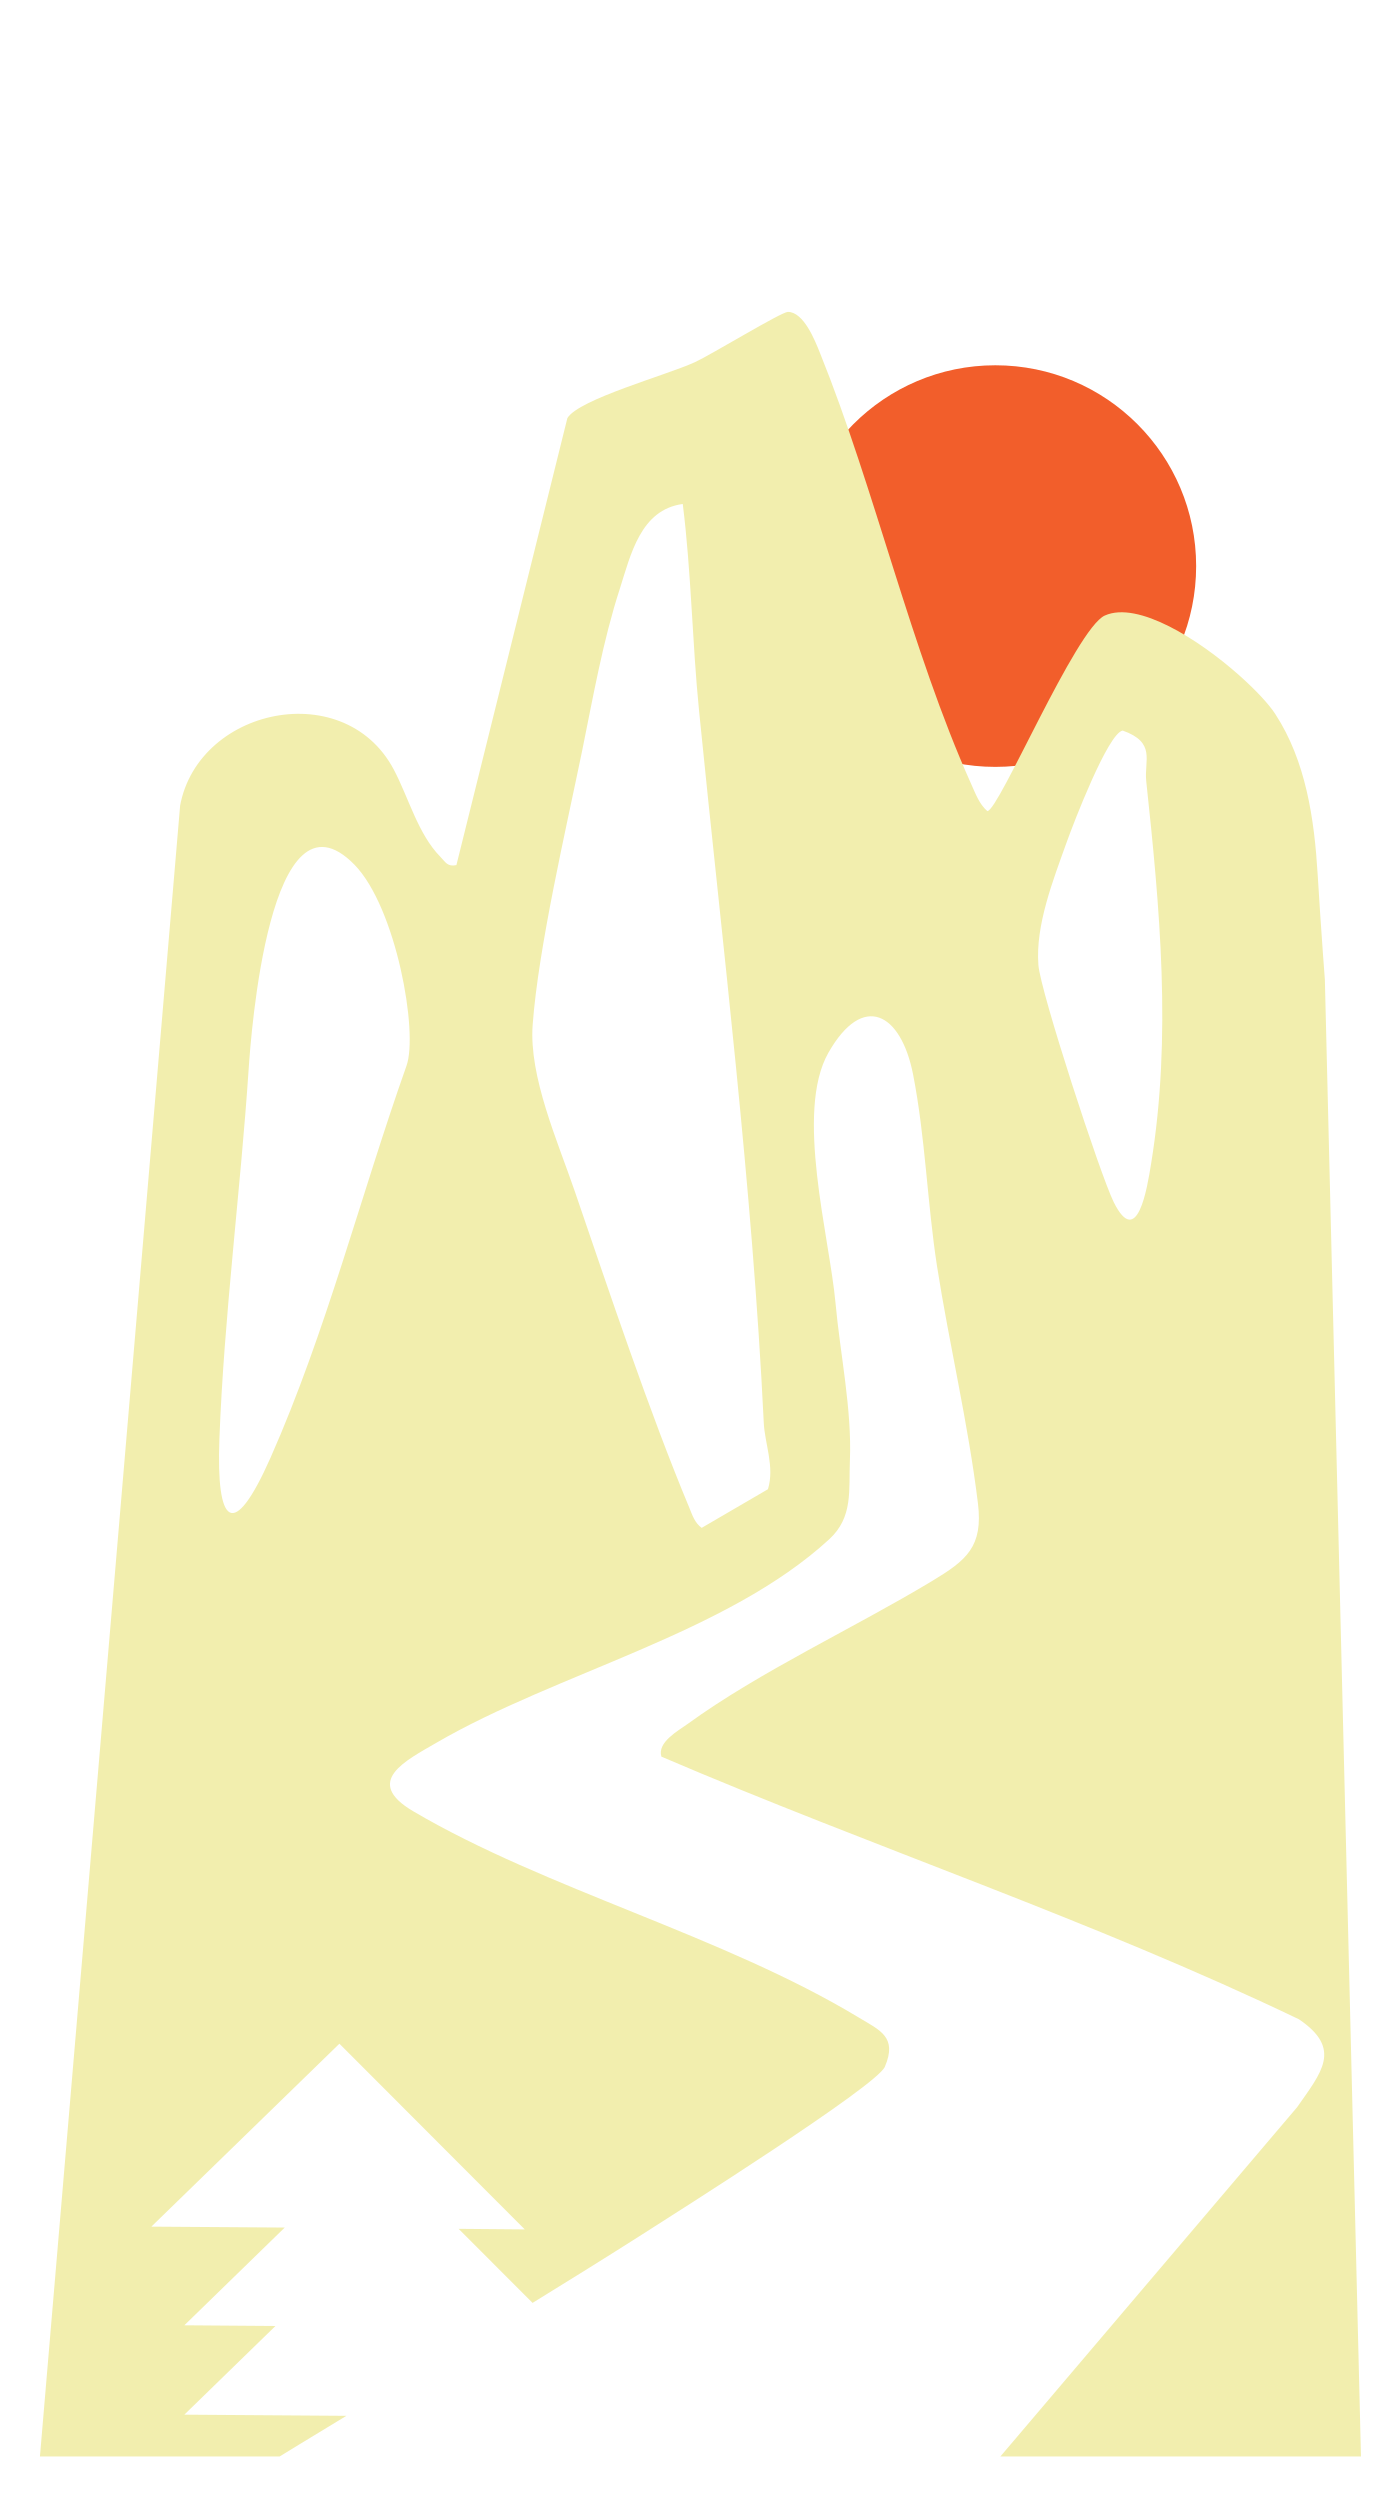
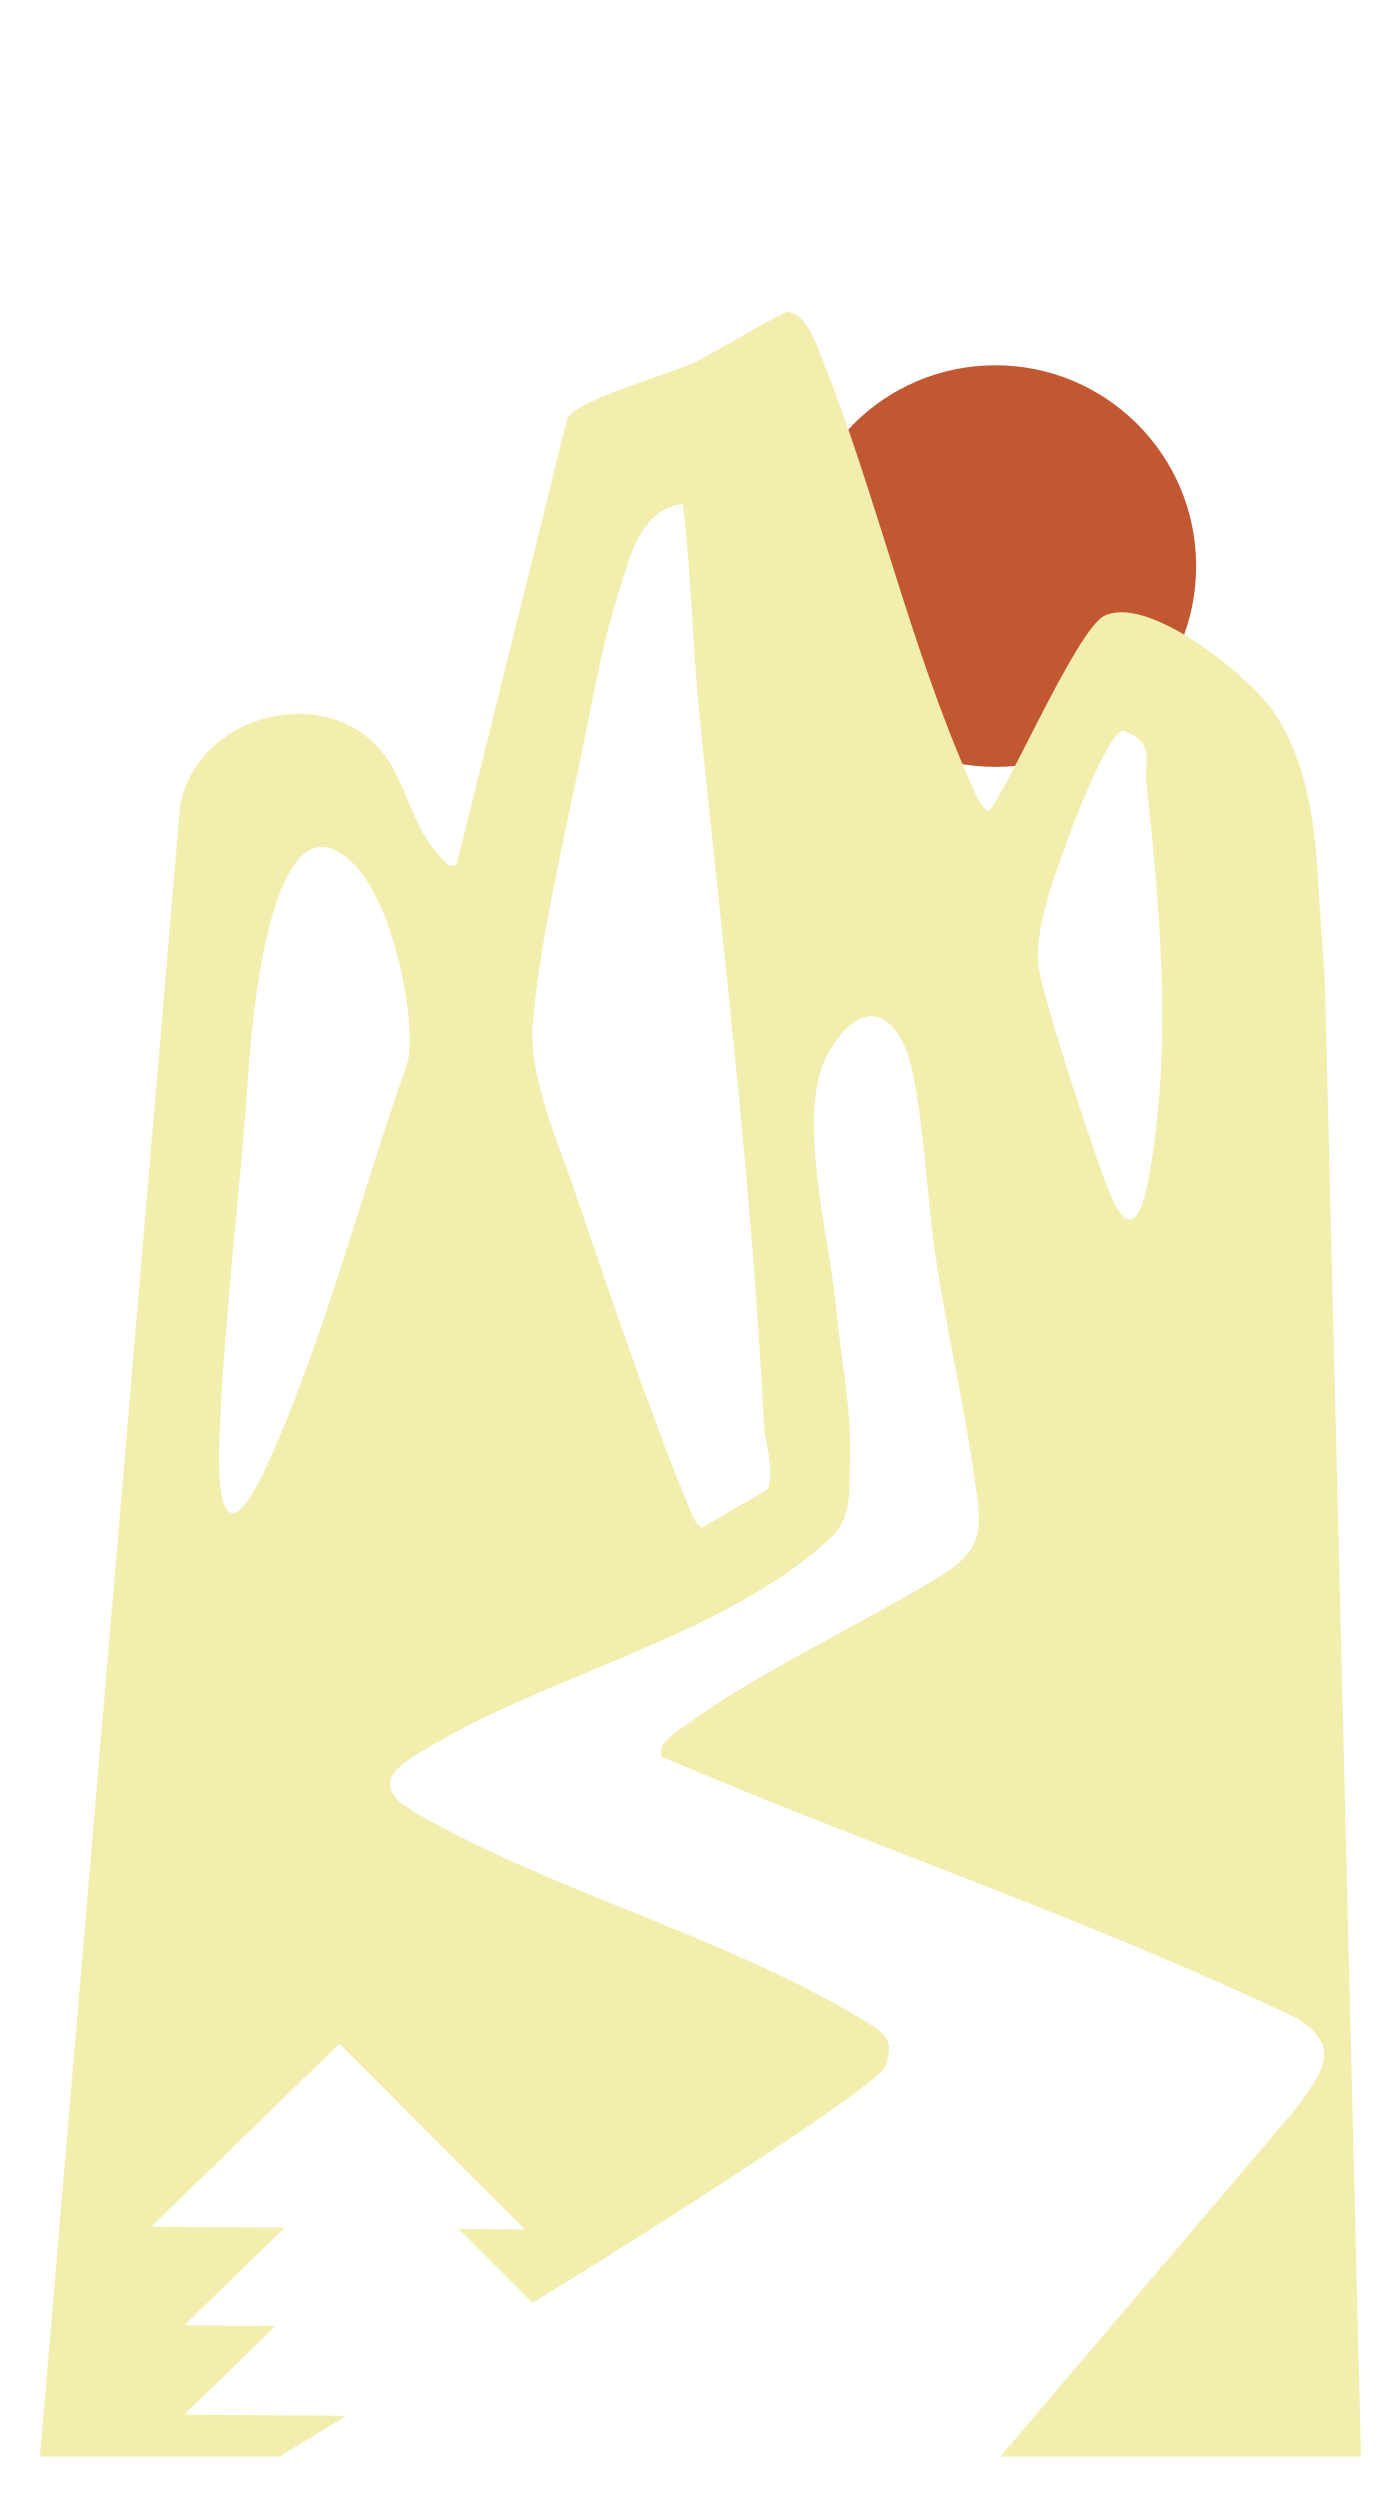
<svg xmlns="http://www.w3.org/2000/svg" width="100%" height="100%" viewBox="380 100 1540 2750" version="1.1" xml:space="preserve" style="fill-rule:evenodd;clip-rule:evenodd;stroke-linejoin:round;stroke-miterlimit:2;">
  <g>
    <g>
      <g id="glyph-0-0">
        <path d="M485.036,3101.705l0,-168.538l-64.351,0l0,-35.751l167.517,0l0,35.751l-64.862,0l0,168.538l-38.304,0Z" style="fill:#F2EEAE;fill-rule:nonzero;" />
      </g>
      <g id="glyph-0-1">
        <path d="M610.682,3101.705l0,-204.289l86.312,0c2.043,0 4.724,0.255 8.172,0.511c3.32,0 6.256,0.255 8.682,0.511c12.257,1.788 22.216,5.873 30.133,12.257c7.789,6.129 13.534,13.79 17.365,22.983c3.703,9.193 5.618,19.663 5.618,31.154c0,17.109 -4.341,31.665 -12.768,43.922c-8.555,12.257 -21.961,19.79 -40.347,22.472l-16.854,1.021l-47.497,0l0,69.458l-38.815,0Zm115.423,0l-40.347,-83.248l39.836,-7.661l43.922,90.909l-43.411,0Zm-76.608,-105.209l52.094,0c2.298,-0.255 4.597,-0.766 6.639,-1.532c5.107,-1.277 8.938,-3.703 11.747,-7.15c3.064,-3.32 5.107,-7.15 6.129,-11.236c1.277,-4.086 2.043,-7.916 2.043,-11.747c0,-3.703 -0.766,-7.661 -2.043,-11.747c-1.021,-4.086 -3.064,-7.789 -6.129,-11.236c-2.809,-3.32 -6.639,-5.746 -11.747,-7.15c-2.043,-0.638 -4.341,-1.021 -6.639,-1.021c-2.426,-0.255 -4.469,-0.511 -6.129,-0.511l-45.965,0l0,63.33Z" style="fill:#F2EEAE;fill-rule:nonzero;" />
      </g>
      <g id="glyph-0-2">
        <path d="M800.856,3101.705l0,-204.289l133.299,0l0,35.751l-94.484,0l0,43.922l77.63,0l0,36.261l-77.63,0l0,52.094l94.484,0l0,36.261l-133.299,0Z" style="fill:#F2EEAE;fill-rule:nonzero;" />
      </g>
      <g id="glyph-0-3">
        <path d="M968.323,3101.705l0,-204.289l39.326,0l88.866,136.363l0,-136.363l38.815,0l0,204.289l-38.815,0l-88.866,-136.363l0,136.363l-39.326,0Z" style="fill:#F2EEAE;fill-rule:nonzero;" />
      </g>
      <g id="glyph-0-01">
        <path d="M1222.741,3101.705l0,-168.538l-64.351,0l0,-35.751l167.517,0l0,35.751l-64.862,0l0,168.538l-38.304,0Z" style="fill:#F2EEAE;fill-rule:nonzero;" />
      </g>
      <g id="glyph-0-4">
        <rect x="1350.941" y="2897.416" width="38.815" height="204.289" style="fill:#F2EEAE;fill-rule:nonzero;" />
      </g>
      <g id="glyph-0-31">
        <path d="M1432.404,3101.705l0,-204.289l39.326,0l88.866,136.363l0,-136.363l38.815,0l0,204.289l-38.815,0l-88.866,-136.363l0,136.363l-39.326,0Z" style="fill:#F2EEAE;fill-rule:nonzero;" />
      </g>
      <g id="glyph-0-5">
        <path d="M1727.169,3105.791c-20.429,0 -38.177,-4.341 -53.115,-13.279c-14.683,-8.81 -26.047,-21.195 -34.218,-37.283c-7.916,-15.96 -11.747,-34.474 -11.747,-55.669c0,-21.067 3.83,-39.581 11.747,-55.669c8.172,-15.96 19.535,-28.345 34.218,-37.283c14.939,-9.193 32.686,-13.79 53.115,-13.79c20.429,0 37.921,4.597 52.604,13.79c14.939,8.938 26.302,21.323 34.218,37.283c8.172,16.088 12.257,34.601 12.257,55.669c0,21.195 -4.086,39.709 -12.257,55.669c-7.916,16.088 -19.28,28.473 -34.218,37.283c-14.683,8.938 -32.176,13.279 -52.604,13.279Zm0,-36.261c12.896,0.383 23.621,-2.298 32.176,-8.172c8.427,-5.746 14.939,-13.917 19.407,-24.515c4.341,-10.47 6.639,-22.983 6.639,-37.283c0,-14.3 -2.298,-26.558 -6.639,-36.772c-4.469,-10.47 -10.981,-18.641 -19.407,-24.515c-8.555,-5.746 -19.28,-8.682 -32.176,-8.682c-13.023,-0.255 -23.876,2.426 -32.686,8.172c-8.555,5.873 -15.066,14.045 -19.407,24.515c-4.086,10.597 -6.129,22.983 -6.129,37.283c0,14.3 2.043,26.813 6.129,37.283c4.341,10.214 10.853,18.258 19.407,24.004c8.81,5.873 19.663,8.682 32.686,8.682Z" style="fill:#F2EEAE;fill-rule:nonzero;" />
      </g>
    </g>
    <g>
      <g id="glyph-1-0">
        <path d="M519.254,3337.122c-14.3,0 -27.324,-2.426 -38.815,-7.15c-11.619,-5.107 -21.45,-12.257 -29.622,-21.45c-7.916,-9.448 -14.045,-20.684 -18.386,-33.708c-4.086,-13.279 -6.129,-27.834 -6.129,-43.922c0,-21.45 3.575,-40.092 10.725,-56.179c7.405,-15.96 18.131,-28.217 32.176,-36.772c13.917,-8.81 30.643,-13.279 50.051,-13.279c21.706,0 39.453,5.107 53.115,15.322c13.917,9.959 23.493,23.493 28.6,40.858l-20.94,5.107c-4.469,-12.513 -11.747,-22.599 -21.961,-30.133c-10.214,-7.405 -22.855,-11.236 -37.793,-11.236c-16.088,0 -29.367,3.575 -39.836,10.725c-10.597,7.15 -18.641,17.365 -24.004,30.643c-5.49,13.023 -8.172,27.962 -8.172,44.944c0,17.109 2.554,32.048 7.661,44.944c5.363,13.023 13.406,23.238 24.004,30.643c10.853,7.15 24.259,10.725 40.347,10.725c14.556,0 26.685,-2.681 36.261,-8.172c9.448,-5.746 16.598,-13.917 21.45,-24.515c5.107,-10.47 7.916,-23.11 8.682,-37.793l-46.986,0l0,-17.875l68.948,0c0.255,2.043 0.511,4.469 0.511,7.15l0,5.107c0,18.386 -3.447,34.984 -10.214,49.54c-6.512,14.3 -16.343,25.791 -29.622,34.218c-13.279,8.172 -30.005,12.257 -50.051,12.257Z" style="fill:#F2EEAE;fill-rule:nonzero;" />
      </g>
      <g id="glyph-1-1">
        <path d="M637.647,3333.036l0,-204.289l78.651,0c2.043,0 4.213,0.255 6.639,0.511c2.681,0 5.363,0.255 8.172,0.511c10.47,1.788 19.535,5.49 27.068,11.236c7.405,5.873 13.023,13.151 16.854,21.961c3.703,8.938 5.618,18.641 5.618,29.111c0,15.322 -4.086,28.856 -12.257,40.347c-8.172,11.236 -19.79,18.386 -34.729,21.45l-7.15,1.532l-67.926,0l0,77.63l-20.94,0Zm123.595,0l-40.347,-83.248l20.429,-7.661l43.922,90.909l-24.004,0Zm-102.655,-97.548l63.33,0c2.298,-0.255 4.597,-0.638 6.639,-1.021c7.15,-1.66 12.896,-4.597 17.365,-8.682c4.341,-4.341 7.661,-9.448 9.704,-15.322c2.298,-5.746 3.575,-11.874 3.575,-18.386c0,-6.384 -1.277,-12.513 -3.575,-18.386c-2.043,-5.746 -5.363,-10.725 -9.704,-14.811c-4.469,-4.341 -10.214,-7.405 -17.365,-9.193c-2.043,-0.255 -4.341,-0.511 -6.639,-0.511c-2.426,-0.255 -4.469,-0.511 -6.129,-0.511l-57.201,0l0,86.823Z" style="fill:#F2EEAE;fill-rule:nonzero;" />
      </g>
      <g id="glyph-1-2">
        <path d="M802.167,3333.036l70.48,-204.289l27.579,0l70.48,204.289l-21.45,0l-66.905,-193.053l8.172,0l-66.394,193.053l-21.961,0Zm31.665,-49.54l0,-19.407l105.209,0l0,19.407l-105.209,0Z" style="fill:#F2EEAE;fill-rule:nonzero;" />
      </g>
    </g>
    <g>
      <g id="glyph-1-3">
        <path d="M1028.506,3333.036l-70.48,-204.289l21.45,0l62.308,180.796l62.819,-180.796l21.961,0l-70.48,204.289l-27.579,0Z" style="fill:#F2EEAE;fill-rule:nonzero;" />
      </g>
      <g id="glyph-1-4">
        <path d="M1147.569,3333.036l0,-204.289l127.681,0l0,19.918l-106.741,0l0,70.48l89.887,0l0,20.429l-89.887,0l0,73.544l106.741,0l0,19.918l-127.681,0Z" style="fill:#F2EEAE;fill-rule:nonzero;" />
      </g>
      <g id="glyph-1-5">
        <path d="M1311.913,3333.036l0,-204.289l20.94,0l0,184.371l97.037,0l0,19.918l-117.977,0Z" style="fill:#F2EEAE;fill-rule:nonzero;" />
      </g>
    </g>
    <g>
      <g>
        <clipPath id="_clip1">
          <path d="M584.046,916.513l-160.111,1885.587l1453.133,0l-64.862,-2653.075l-462.076,-6.001c-361.591,361.719 -404.364,411.77 -766.083,773.489" />
        </clipPath>
        <g clip-path="url(#_clip1)">
-           <path d="M1695.761,722.694c0,122.063 -98.825,220.887 -220.887,220.887c-121.935,0 -220.76,-98.825 -220.76,-220.887c0,-121.935 98.825,-220.887 220.76,-220.887c122.063,0 220.887,98.952 220.887,220.887" style="fill:#f25e2b;fill-rule:nonzero;" />
+           <path d="M1695.761,722.694c0,122.063 -98.825,220.887 -220.887,220.887c-121.935,0 -220.76,-98.825 -220.76,-220.887c0,-121.935 98.825,-220.887 220.76,-220.887c122.063,0 220.887,98.952 220.887,220.887" style="fill:#C25832;fill-rule:nonzero;" />
        </g>
      </g>
    </g>
    <g>
      <g>
        <clipPath id="_clip2">
          <path d="M584.046,916.513l-160.111,1885.587l1453.133,0l-64.862,-2653.075l-462.076,-6.001c-361.591,361.719 -404.364,411.77 -766.083,773.489" />
        </clipPath>
        <g clip-path="url(#_clip2)">
          <path d="M1646.221,1379.993c-4.341,27.068 -15.194,94.484 -41.113,42.39c-14.811,-29.877 -80.694,-231.74 -82.865,-260.851c-3.447,-43.667 16.343,-93.845 31.154,-135.214c7.022,-19.663 45.327,-119.764 61.542,-122.701c37.027,13.151 23.493,32.814 25.919,55.669c14.939,139.427 28.217,280.897 5.363,420.707m-421.474,358.144l-72.906,42.518c-7.533,-5.49 -10.214,-13.79 -13.534,-21.961c-44.05,-105.464 -88.483,-238.635 -126.021,-348.185c-18.897,-55.286 -50.689,-126.404 -46.348,-183.349c6.256,-84.652 36.517,-214.248 54.392,-301.198c12.002,-58.861 22.855,-120.914 41.369,-177.987c12.13,-37.921 22.855,-87.334 69.331,-93.59c9.448,74.948 10.342,152.195 18.003,228.165c25.919,259.958 58.478,521.703 71.118,782.554c1.021,22.599 12.13,48.519 4.597,73.033m-397.597,-465.779c-50.562,142.747 -88.227,292.516 -149.642,431.305c-41.113,92.696 -59.755,74.055 -56.179,-20.684c5.107,-135.086 23.11,-271.577 32.176,-406.79c2.426,-36.261 22.855,-320.606 116.445,-224.973c45.837,47.114 70.352,184.371 57.201,221.143m1154.999,1193.686c-51.328,-466.289 -124.233,-936.282 -152.706,-1403.976c-3.703,-61.542 -13.023,-124.999 -46.603,-176.582c-6.895,-10.725 -21.45,-26.43 -39.709,-42.645c-44.433,-39.453 -111.465,-82.099 -147.854,-65.756c-31.92,14.428 -116.7,215.142 -129.213,215.142c-9.065,-7.916 -12.896,-19.152 -17.748,-29.75c-66.266,-147.726 -105.847,-324.309 -166.24,-473.95c-5.746,-14.428 -18.003,-45.327 -35.368,-45.454c-7.278,0 -85.035,47.497 -102.527,55.413c-30.516,14.045 -127.553,40.602 -140.066,61.414l-122.063,491.698c-9.831,2.171 -12.002,-3.32 -17.62,-9.065c-24.642,-25.025 -34.984,-65.245 -51.2,-95.888c-55.924,-105.975 -226.378,-65.756 -236.72,51.2c-49.54,556.815 -112.487,1112.226 -156.919,1669.168c-3.703,47.753 -16.982,95.888 -10.47,144.024l134.575,75.587l10.47,-1.532c68.437,-43.411 137.512,-85.674 206.843,-127.681l-178.242,-1.277l100.229,-97.548l-100.229,-0.766l110.444,-107.507l-146.705,-1.021l206.843,-201.225l203.906,204.289l-72.778,-0.638l81.333,81.46c40.475,-24.898 80.95,-50.051 121.041,-75.587c37.283,-23.876 257.404,-162.92 266.469,-184.115c14.045,-32.814 -5.363,-40.092 -28.6,-54.137c-149.769,-90.526 -343.971,-140.832 -490.293,-227.016c-55.413,-32.686 -8.044,-55.669 25.919,-75.459c132.277,-76.864 318.946,-119.892 431.816,-223.696c26.558,-24.387 21.323,-54.137 22.727,-86.567c2.298,-56.307 -10.725,-117.211 -15.832,-173.263c-6.639,-73.161 -44.944,-210.035 -7.789,-275.407c38.176,-67.032 79.8,-43.539 93.079,23.749c13.534,69.075 15.577,141.087 26.302,210.673c13.662,87.334 34.346,173.263 45.071,261.234c5.873,47.88 -12.64,62.691 -50.051,85.291c-84.908,51.328 -189.733,99.591 -269.406,157.558c-10.47,7.533 -33.58,20.174 -28.728,35.878c232.379,99.591 473.44,179.519 701.349,288.941c48.008,32.559 24.642,58.35 -2.043,96.654l-607.249,714.756c-12.257,15.322 -15.449,41.752 5.49,51.2l807.835,-367.082l6.256,-14.683c-12.257,-111.976 -24.642,-224.079 -37.027,-336.055" style="fill:#F2EEAE;fill-rule:nonzero;" />
        </g>
      </g>
    </g>
  </g>
</svg>
